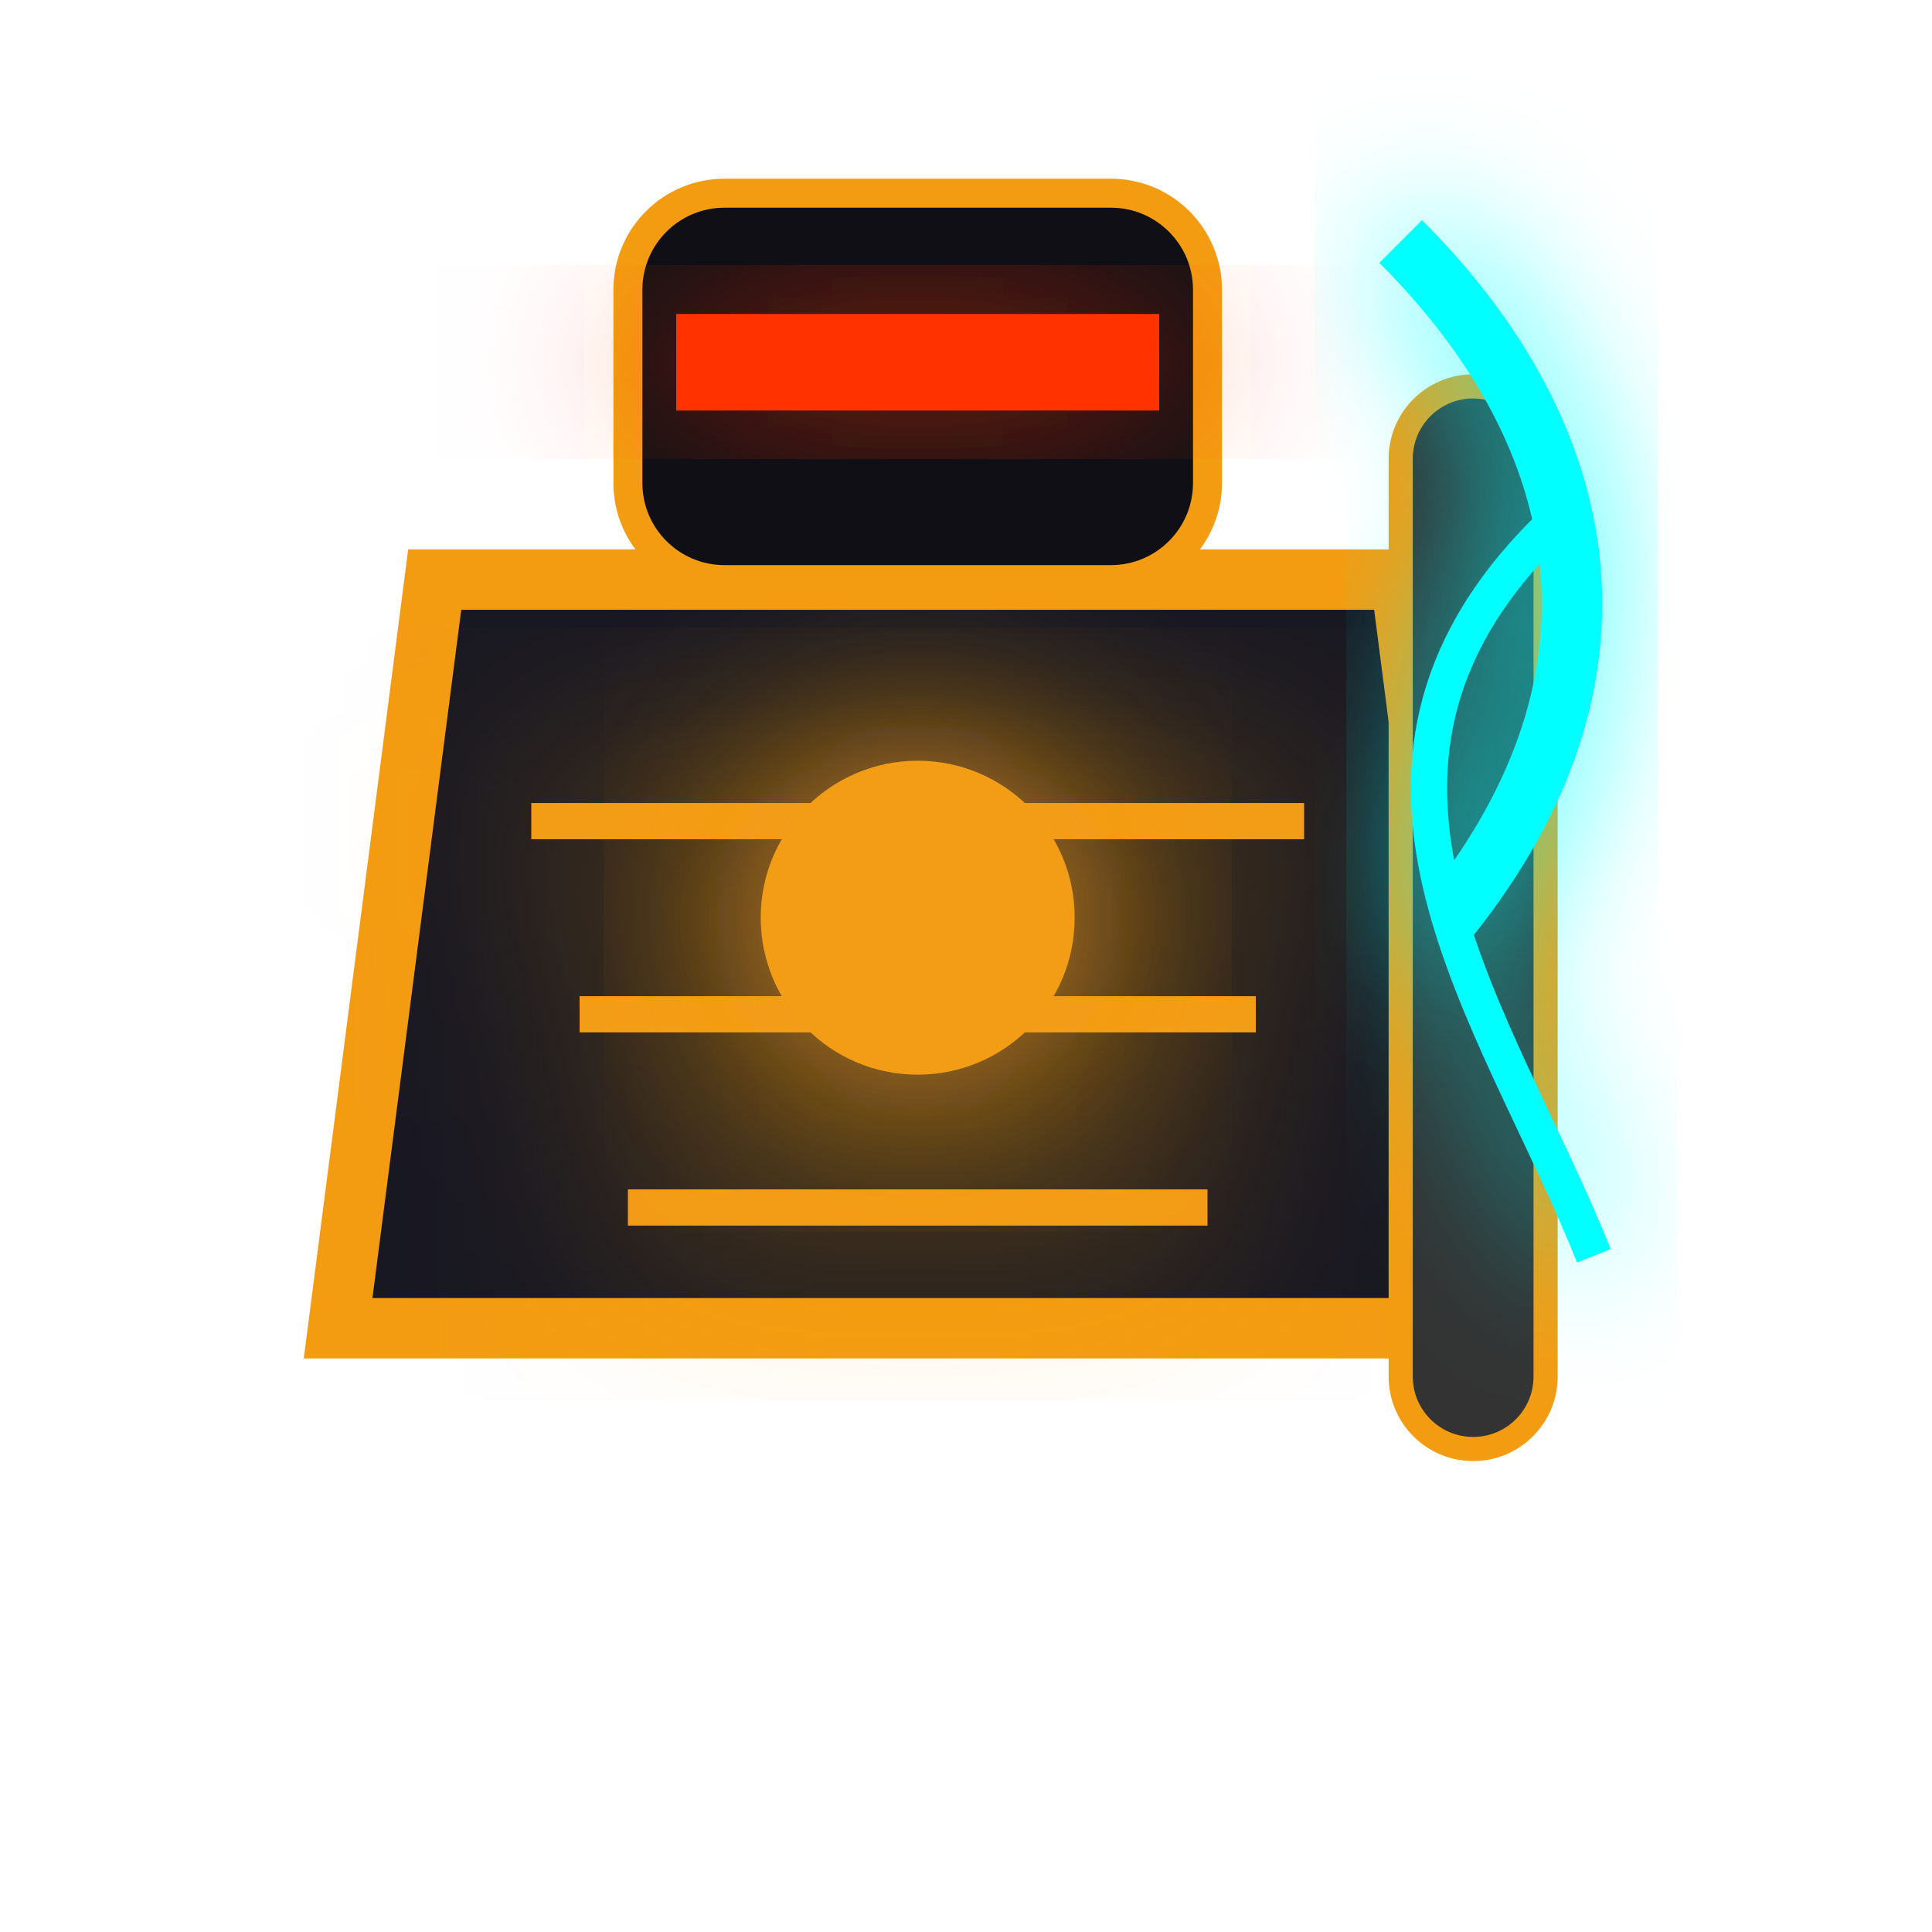
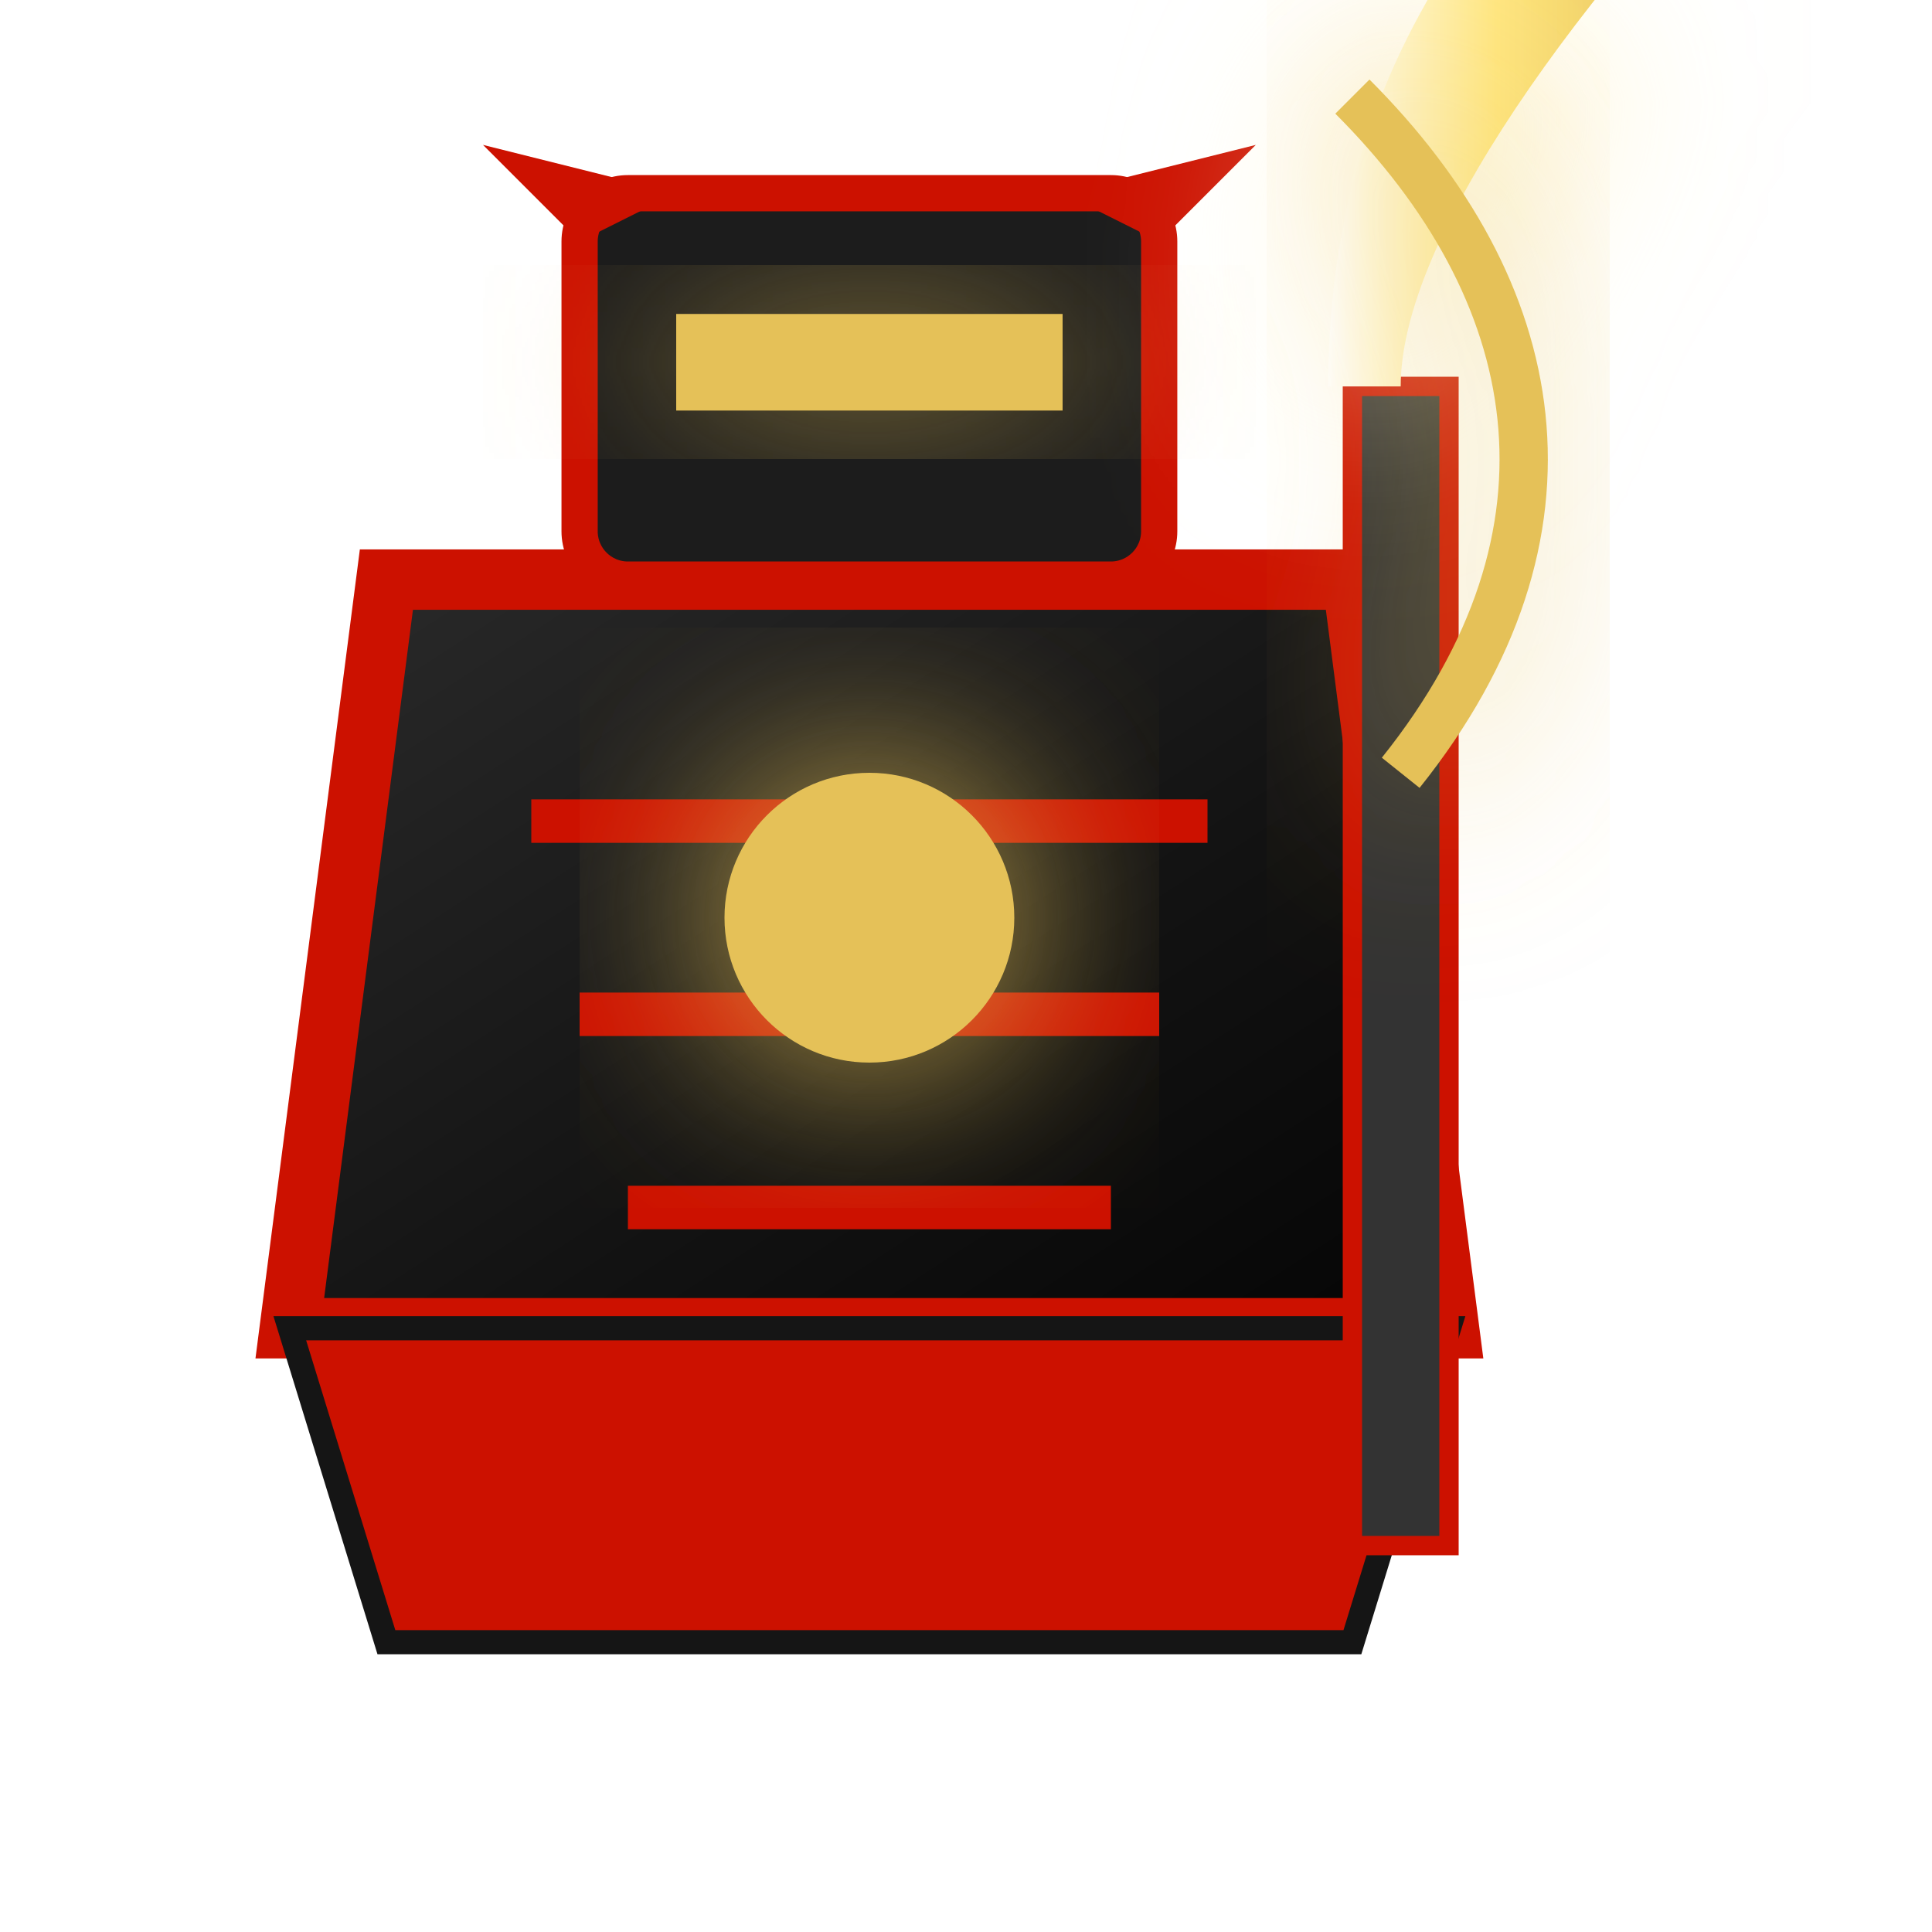
<svg xmlns="http://www.w3.org/2000/svg" viewBox="0 0 80 80" width="80" height="80">
  <defs>
-     <filter id="cyanGlow" x="-50%" y="-50%" width="200%" height="200%">
-       <feGaussianBlur stdDeviation="3" result="blur" />
+     <filter id="goldGlow" x="-50%" y="-50%" width="200%" height="200%">
+       <feGaussianBlur stdDeviation="4.5" result="blur" />
      <feMerge>
        <feMergeNode in="blur" />
        <feMergeNode in="SourceGraphic" />
      </feMerge>
    </filter>
-     <filter id="heavyCyanGlow" x="-80%" y="-80%" width="260%" height="260%">
-       <feGaussianBlur stdDeviation="6" result="blur1" />
-       <feGaussianBlur stdDeviation="2" result="blur2" />
+     <filter id="heavyGoldGlow" x="-80%" y="-80%" width="260%" height="260%">
+       <feGaussianBlur stdDeviation="7" result="blur1" />
+       <feGaussianBlur stdDeviation="2.5" result="blur2" />
      <feMerge>
        <feMergeNode in="blur1" />
        <feMergeNode in="blur2" />
        <feMergeNode in="SourceGraphic" />
      </feMerge>
    </filter>
-     <filter id="pinkGlow" x="-50%" y="-50%" width="200%" height="200%">
+     <filter id="sakuraGlow" x="-50%" y="-50%" width="200%" height="200%">
+       <feGaussianBlur stdDeviation="4" result="blur" />
+       <feMerge>
+         <feMergeNode in="blur" />
+         <feMergeNode in="SourceGraphic" />
+       </feMerge>
+     </filter>
+     <filter id="inkMisty" x="-30%" y="-30%" width="160%" height="160%">
+       <feGaussianBlur stdDeviation="1.8" />
+     </filter>
+     <filter id="redGlow" x="-40%" y="-40%" width="180%" height="180%">
      <feGaussianBlur stdDeviation="3.5" result="blur" />
      <feMerge>
        <feMergeNode in="blur" />
        <feMergeNode in="SourceGraphic" />
      </feMerge>
    </filter>
-     <filter id="greenGlow" x="-50%" y="-50%" width="200%" height="200%">
-       <feGaussianBlur stdDeviation="3" result="blur" />
-       <feMerge>
-         <feMergeNode in="blur" />
-         <feMergeNode in="SourceGraphic" />
-       </feMerge>
-     </filter>
-     <filter id="orangeGlow" x="-50%" y="-50%" width="200%" height="200%">
-       <feGaussianBlur stdDeviation="4.5" result="blur" />
-       <feMerge>
-         <feMergeNode in="blur" />
-         <feMergeNode in="SourceGraphic" />
-       </feMerge>
-     </filter>
-     <linearGradient id="cyberMetal" x1="0%" y1="0%" x2="100%" y2="100%">
-       <stop offset="0%" stop-color="#2a2a3e" />
-       <stop offset="35%" stop-color="#1b1b26" />
-       <stop offset="70%" stop-color="#0e0e16" />
-       <stop offset="100%" stop-color="#050508" />
+     <linearGradient id="inkWashGrad" x1="0%" y1="0%" x2="100%" y2="100%">
+       <stop offset="0%" stop-color="#2a2a2a" />
+       <stop offset="60%" stop-color="#121212" />
+       <stop offset="100%" stop-color="#050505" />
    </linearGradient>
-     <linearGradient id="cyberMetalLight" x1="0%" y1="0%" x2="100%" y2="100%">
-       <stop offset="0%" stop-color="#4e4e6a" />
-       <stop offset="50%" stop-color="#2a2a3c" />
-       <stop offset="100%" stop-color="#14141e" />
+     <linearGradient id="inkWashLight" x1="0%" y1="0%" x2="100%" y2="100%">
+       <stop offset="0%" stop-color="#6e6e6e" />
+       <stop offset="50%" stop-color="#3c3c3c" />
+       <stop offset="100%" stop-color="#1c1c1c" />
    </linearGradient>
-     <linearGradient id="ninjaBlade" x1="0%" y1="0%" x2="100%" y2="0%">
+     <linearGradient id="spiritGold" x1="0%" y1="0%" x2="100%" y2="0%">
      <stop offset="0%" stop-color="#ffffff" />
-       <stop offset="30%" stop-color="#dffffc" />
-       <stop offset="75%" stop-color="#00ffff" />
-       <stop offset="100%" stop-color="#0088cc" />
+       <stop offset="35%" stop-color="#ffe680" />
+       <stop offset="75%" stop-color="#e5c158" />
+       <stop offset="100%" stop-color="#b8860b" />
    </linearGradient>
-     <linearGradient id="cyberScarf" x1="0%" y1="0%" x2="100%" y2="100%">
-       <stop offset="0%" stop-color="#ff0055" />
-       <stop offset="45%" stop-color="#ff3300" />
-       <stop offset="90%" stop-color="#ffcc00" />
+     <linearGradient id="sacredMaple" x1="0%" y1="0%" x2="100%" y2="100%">
+       <stop offset="0%" stop-color="#ff2200" />
+       <stop offset="50%" stop-color="#d43f00" />
+       <stop offset="100%" stop-color="#800000" />
    </linearGradient>
-     <linearGradient id="plasmaBlue" x1="0%" y1="0%" x2="100%" y2="100%">
+     <linearGradient id="sakuraBlade" x1="0%" y1="0%" x2="100%" y2="100%">
      <stop offset="0%" stop-color="#ffffff" />
-       <stop offset="50%" stop-color="#00ffff" />
-       <stop offset="100%" stop-color="#0033aa" />
+       <stop offset="40%" stop-color="#ffb3d9" />
+       <stop offset="85%" stop-color="#ff3399" />
+       <stop offset="100%" stop-color="#cc0066" />
    </linearGradient>
-     <linearGradient id="heavyAxe" x1="0%" y1="0%" x2="100%" y2="100%">
+     <linearGradient id="crimsonGaze" x1="0%" y1="0%" x2="100%" y2="100%">
      <stop offset="0%" stop-color="#ff3333" />
-       <stop offset="50%" stop-color="#ff7700" />
+       <stop offset="60%" stop-color="#aa0000" />
      <stop offset="100%" stop-color="#550000" />
    </linearGradient>
-     <linearGradient id="ninjaGreen" x1="0%" y1="0%" x2="100%" y2="100%">
-       <stop offset="0%" stop-color="#00ffcc" />
-       <stop offset="60%" stop-color="#00ff55" />
-       <stop offset="100%" stop-color="#003311" />
-     </linearGradient>
  </defs>
-   <path d="M 18 24 L 58 24 L 62 55 L 14 55 Z" fill="#181822" stroke="#f39c12" stroke-width="2.5" />
-   <path d="M 22 34 L 54 34 M 24 42 L 52 42 M 26 50 L 50 50" stroke="#f39c12" stroke-width="1.5" filter="url(#orangeGlow)" />
-   <circle cx="38" cy="38" r="6.5" fill="#f39c12" filter="url(#orangeGlow)" />
-   <rect x="26" y="8" width="24" height="16" rx="4" fill="#0f0f15" stroke="#f39c12" stroke-width="1.2" />
-   <rect x="28" y="13" width="20" height="4" fill="#ff3300" filter="url(#orangeGlow)" />
-   <rect x="58" y="16" width="6" height="44" rx="3" fill="#333" stroke="#f39c12" stroke-width="1" />
-   <path d="M 58 10 C 66 18 68 28 60 38" fill="none" stroke="#00ffff" stroke-width="2.5" filter="url(#cyanGlow)" />
-   <path d="M 64 22 C 54 32 62 42 66 52" fill="none" stroke="#00ffff" stroke-width="1.5" filter="url(#cyanGlow)" />
+   <path d="M 16 24 L 56 24 L 60 55 L 12 55 Z" fill="url(#inkWashGrad)" stroke="#cc1100" stroke-width="2.5" />
+   <path d="M 12 55 L 60 55 L 56 68 L 16 68 Z" fill="#cc1100" stroke="#151515" stroke-width="1" />
+   <path d="M 22 34 L 50 34 M 24 42 L 48 42 M 26 50 L 46 50" stroke="#cc1100" stroke-width="1.8" />
+   <circle cx="36" cy="38" r="6" fill="#e5c158" filter="url(#goldGlow)" />
+   <rect x="24" y="8" width="24" height="16" rx="2" fill="#1c1c1c" stroke="#cc1100" stroke-width="1.5" />
+   <path d="M 20 6 L 24 10 L 28 8" fill="#cc1100" />
+   <path d="M 52 6 L 48 10 L 44 8" fill="#cc1100" />
+   <rect x="28" y="13" width="16" height="4" fill="#e5c158" filter="url(#goldGlow)" />
+   <rect x="56" y="16" width="4" height="48" fill="#333" stroke="#cc1100" stroke-width="0.8" />
+   <path d="M 55 16 C 55 0 65 -8 72 -14 L 75 -10 C 65 0 58 10 58 16" fill="url(#spiritGold)" filter="url(#goldGlow)" />
+   <path d="M 56 4 C 64 12 66 22 58 32" fill="none" stroke="#e5c158" stroke-width="2" filter="url(#goldGlow)" />
</svg>
